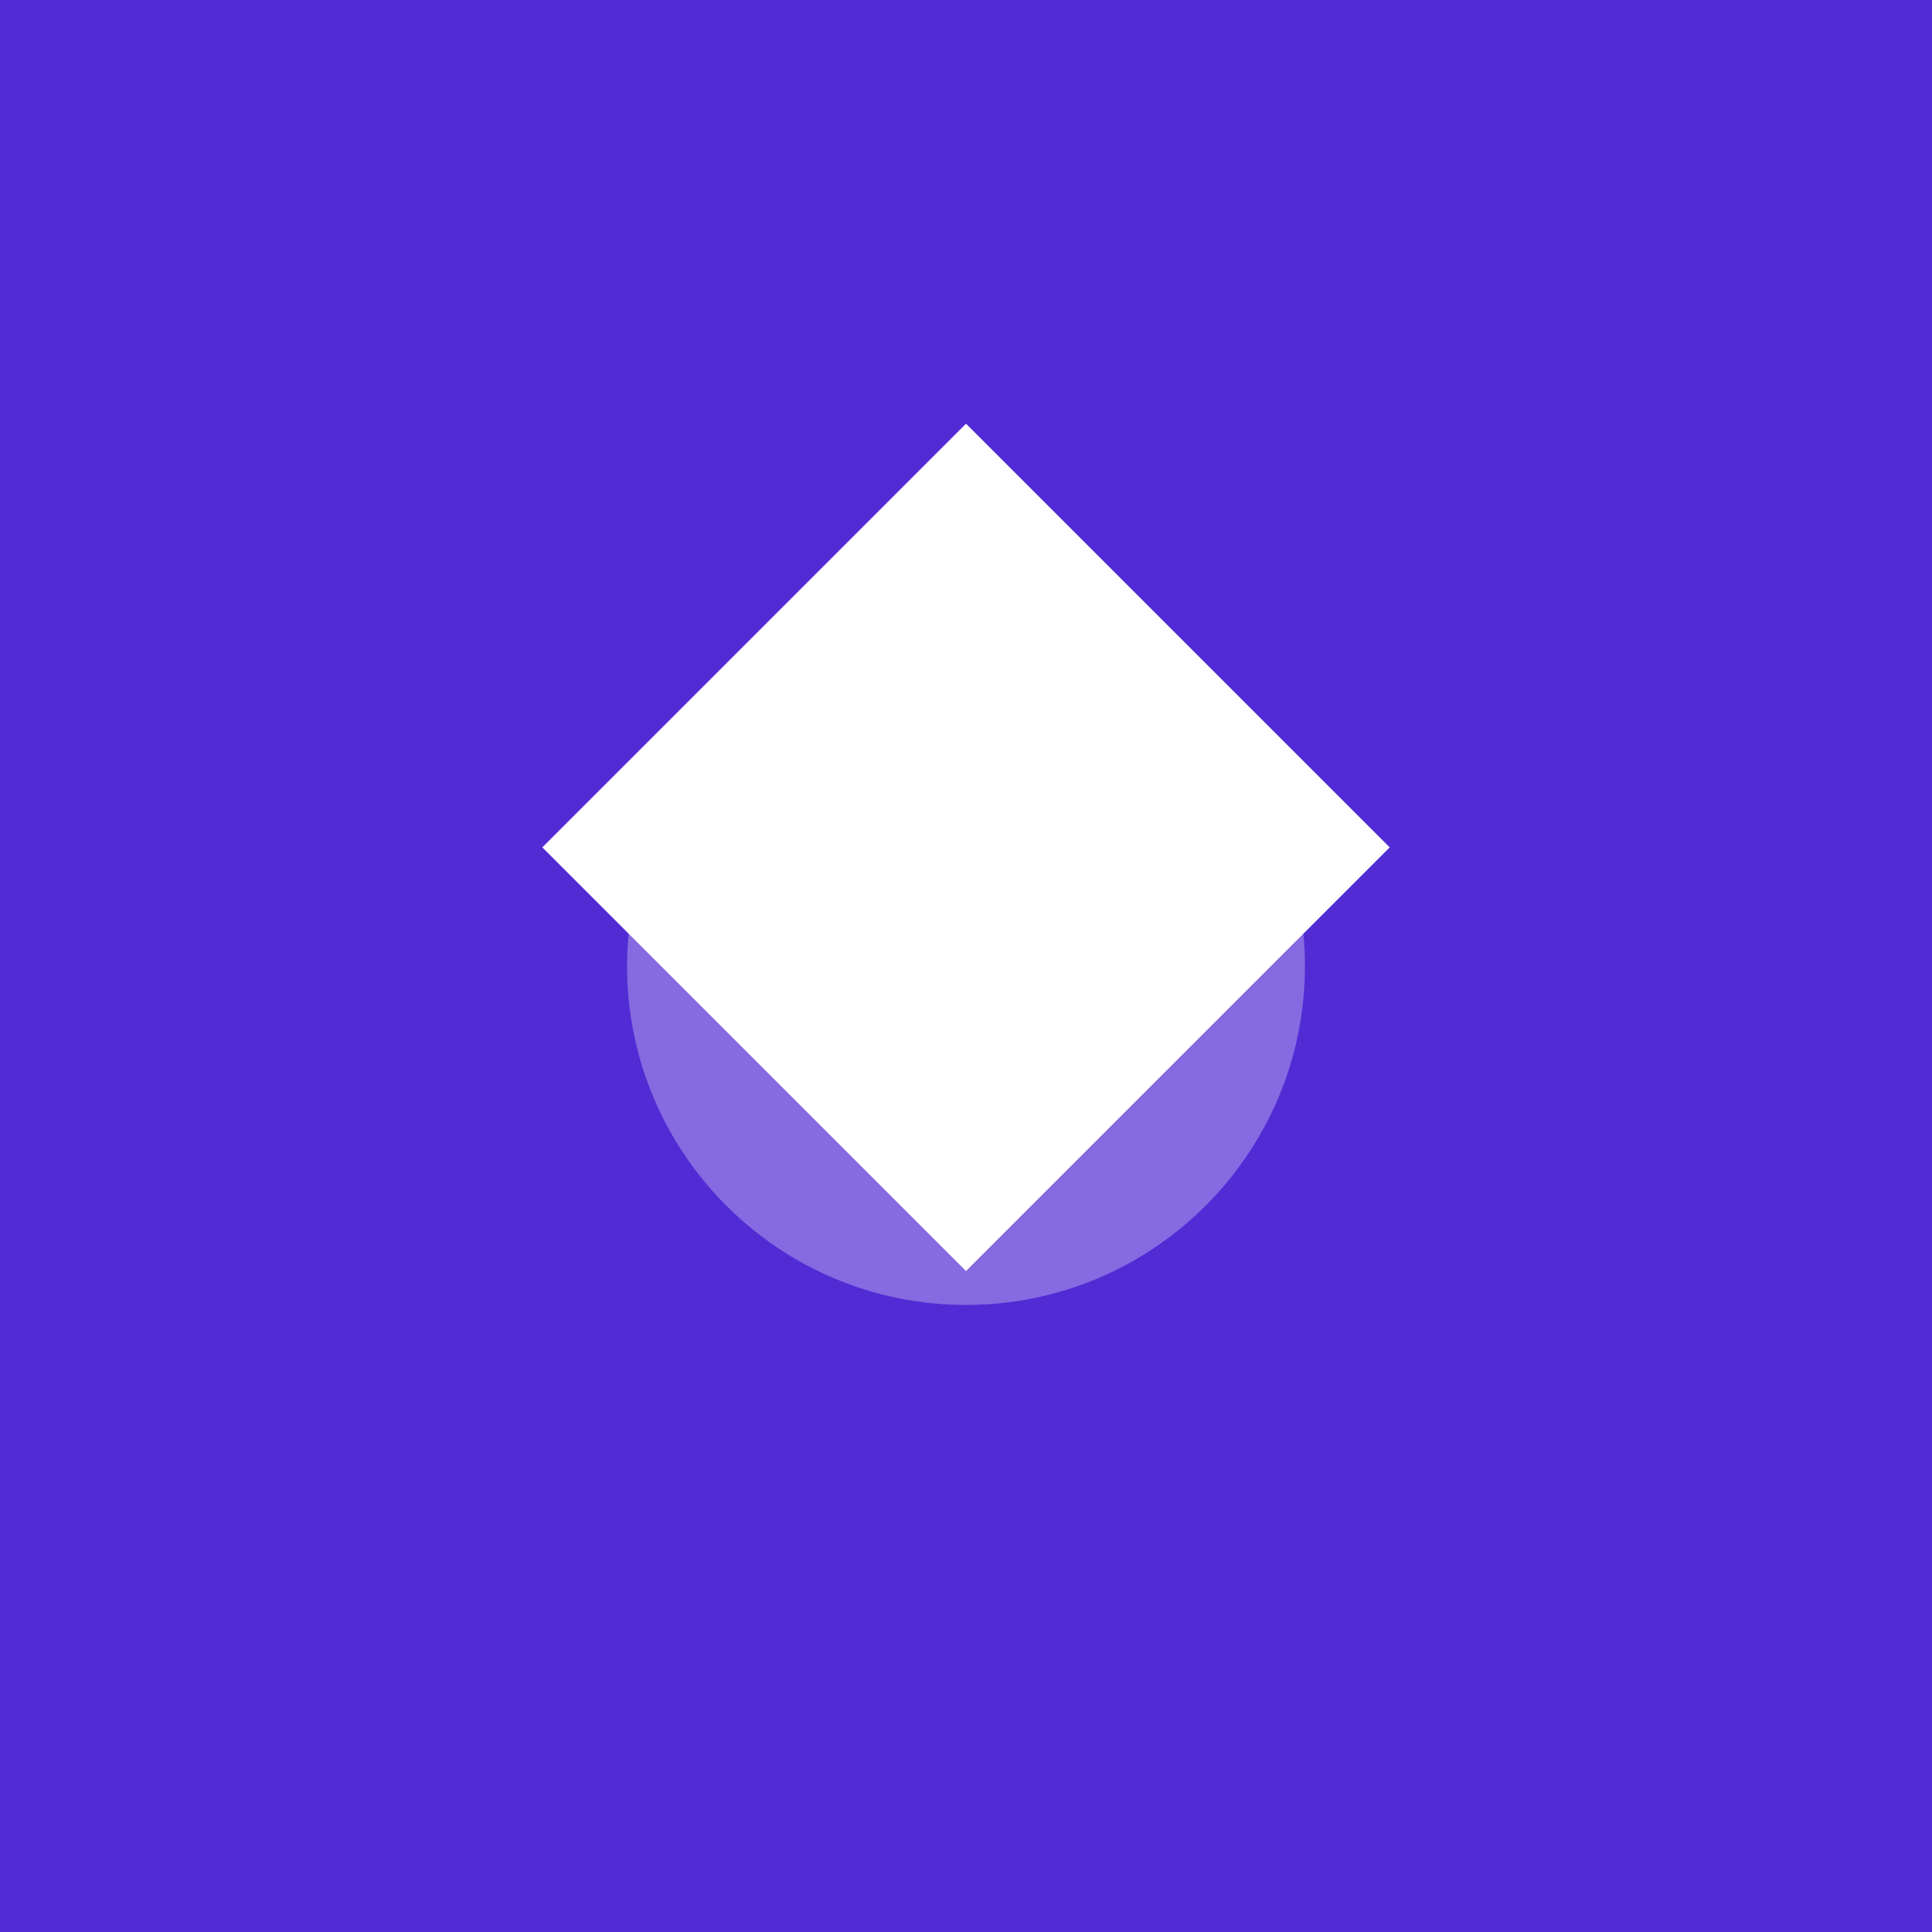
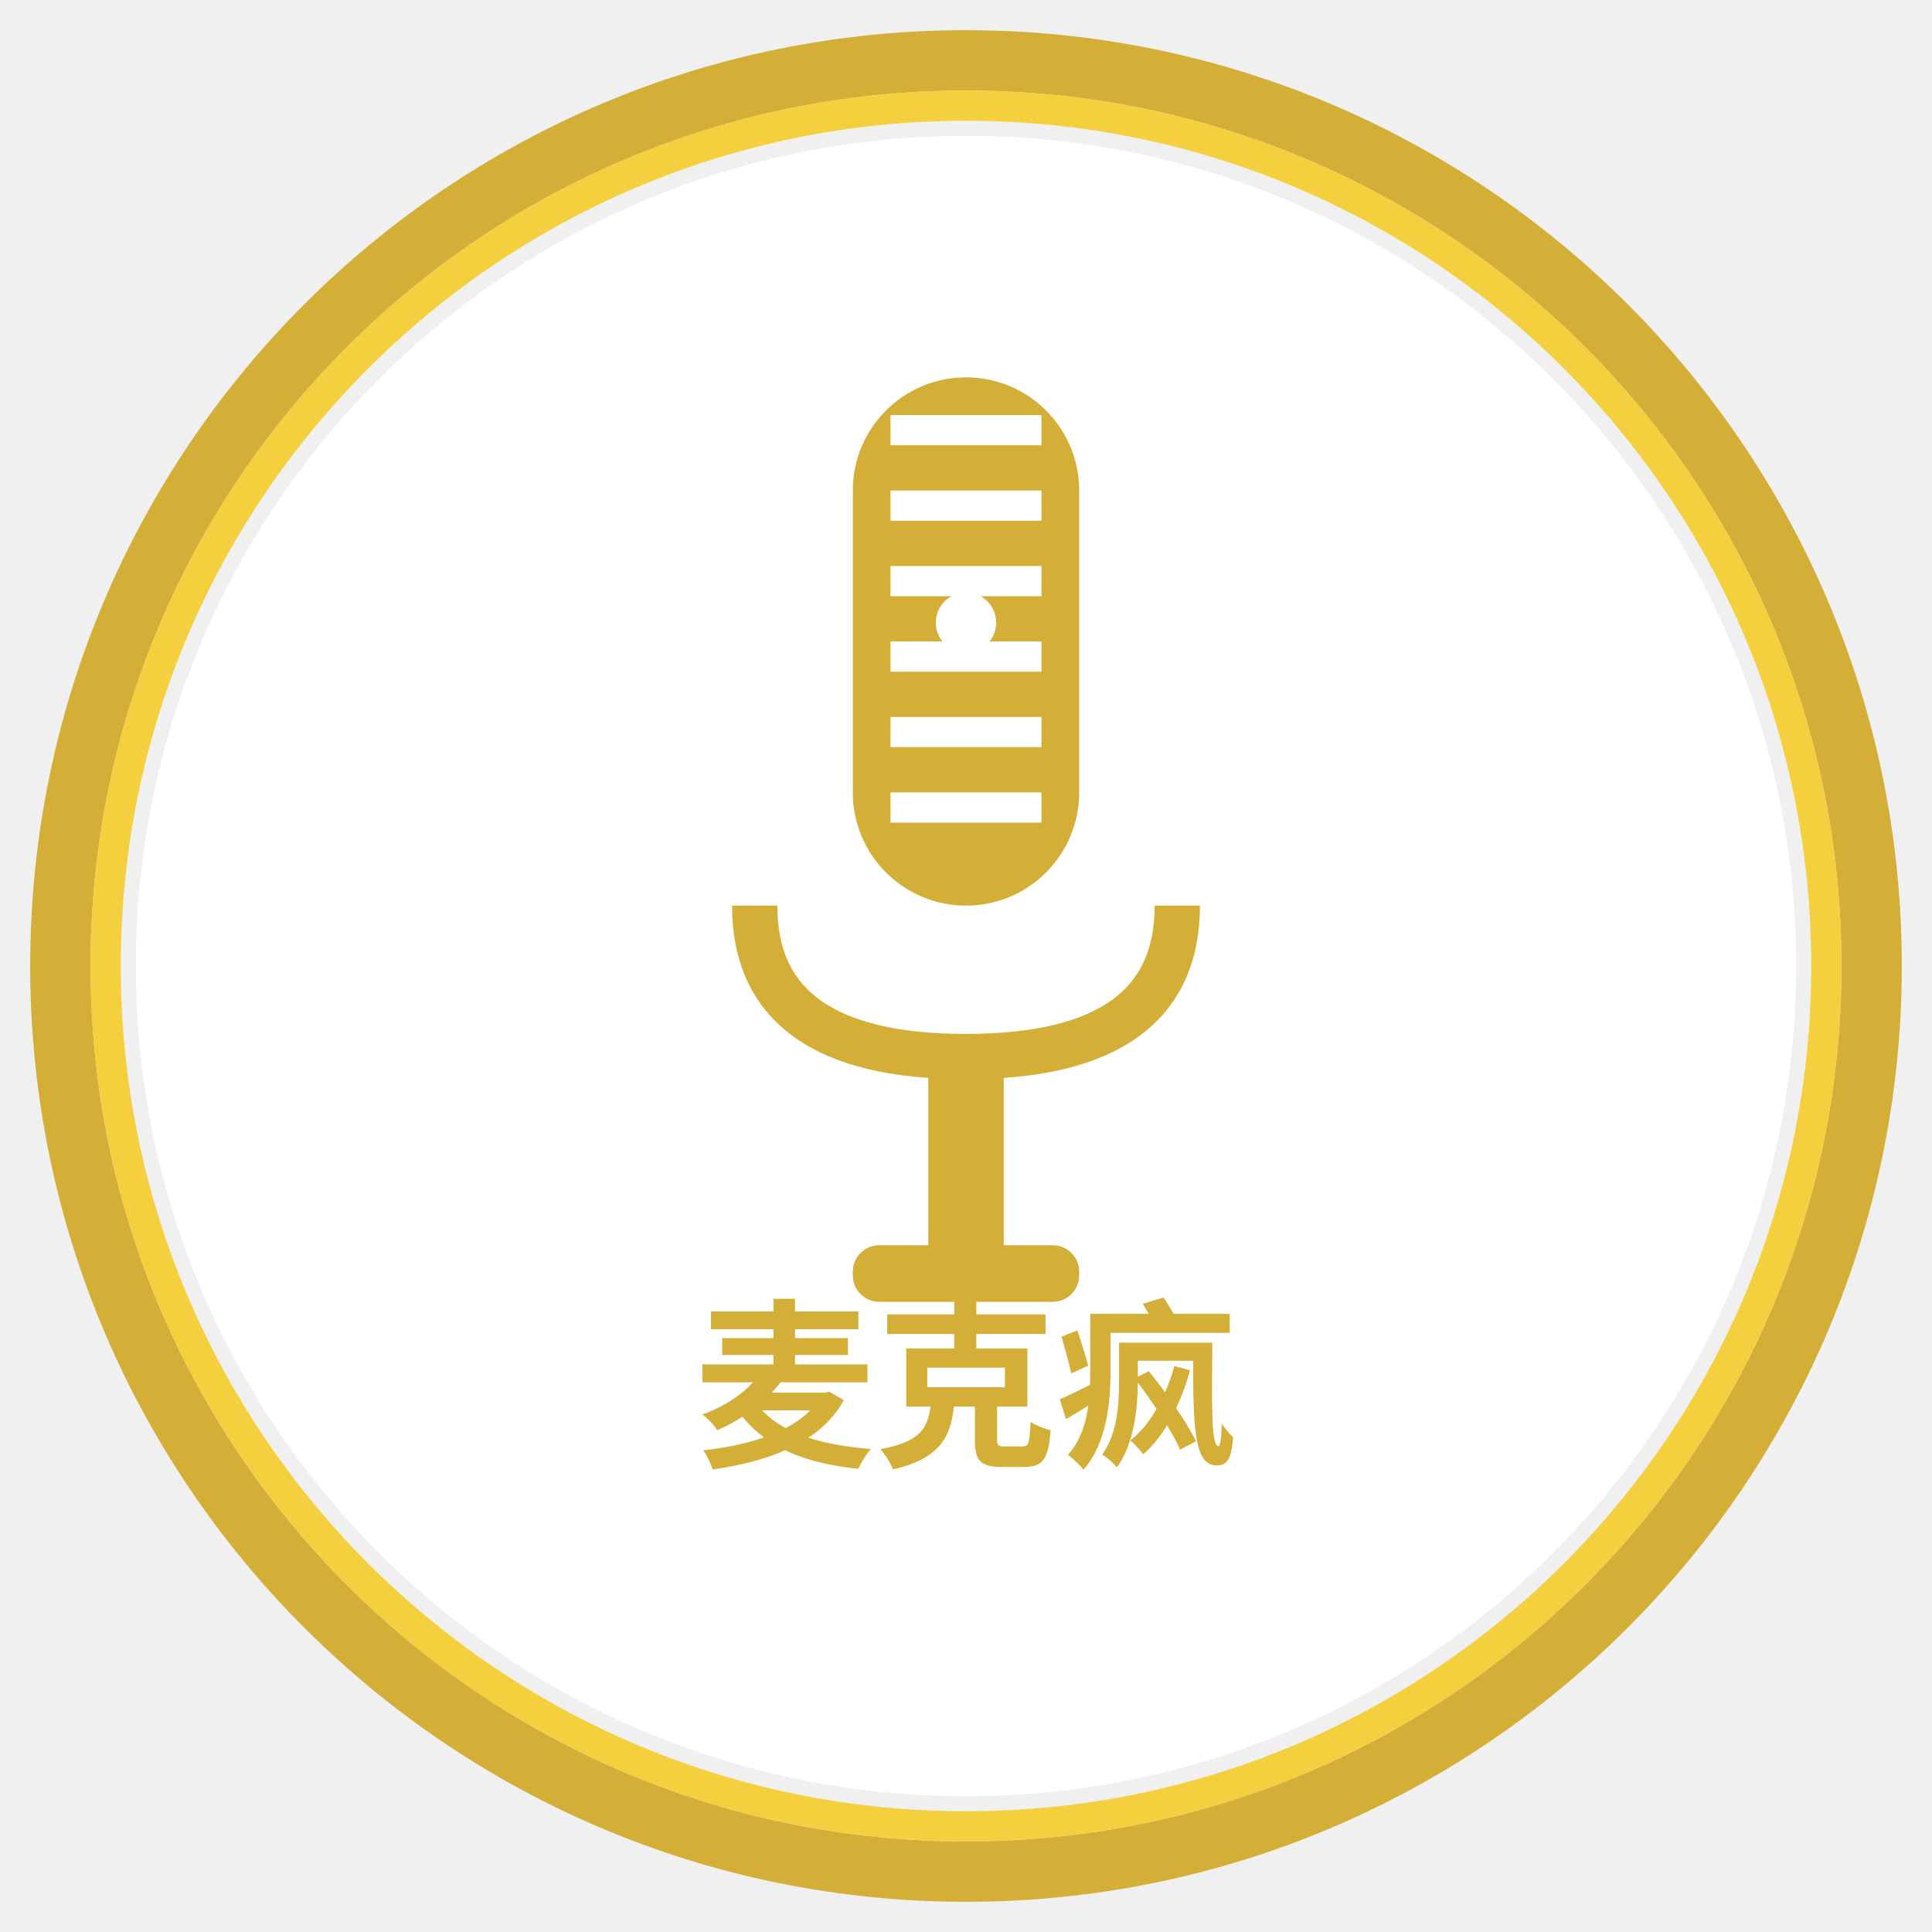
- <svg xmlns="http://www.w3.org/2000/svg" width="456" height="456" viewBox="0 0 456 456" fill="none">
-   <rect width="456" height="456" fill="#512BD4" />
-   <path d="M228 100L328 200L228 300L128 200L228 100Z" fill="white" />
-   <circle cx="228" cy="228" r="80" fill="white" fill-opacity="0.3" />
+ <svg xmlns="http://www.w3.org/2000/svg" width="512" height="512" viewBox="0 0 512 512">
+   <circle cx="256" cy="256" r="240" fill="none" stroke="#D4AF37" stroke-width="16" />
+   <circle cx="256" cy="256" r="228" fill="none" stroke="#F4D03F" stroke-width="8" />
+   <circle cx="256" cy="256" r="220" fill="#FFFFFF" />
+   <g fill="#D4AF37">
+     <rect x="226" y="100" width="60" height="140" rx="30" ry="30" />
+     <rect x="236" y="110" width="40" height="8" fill="#FFFFFF" />
+     <rect x="236" y="130" width="40" height="8" fill="#FFFFFF" />
+     <rect x="236" y="150" width="40" height="8" fill="#FFFFFF" />
+     <rect x="236" y="170" width="40" height="8" fill="#FFFFFF" />
+     <rect x="236" y="190" width="40" height="8" fill="#FFFFFF" />
+     <rect x="236" y="210" width="40" height="8" fill="#FFFFFF" />
+     <circle cx="256" cy="165" r="8" fill="#FFFFFF" />
+     <path d="M 200 240 Q 200 280 256 280 Q 312 280 312 240" stroke="#D4AF37" stroke-width="12" fill="none" />
+     <rect x="246" y="280" width="20" height="60" fill="#D4AF37" />
+     <rect x="226" y="330" width="60" height="15" rx="7" fill="#D4AF37" />
+   </g>
+   <text x="256" y="385" font-family="Microsoft YaHei, SimHei, sans-serif" font-size="48" font-weight="bold" fill="#D4AF37" text-anchor="middle">麦克疯</text>
</svg>
